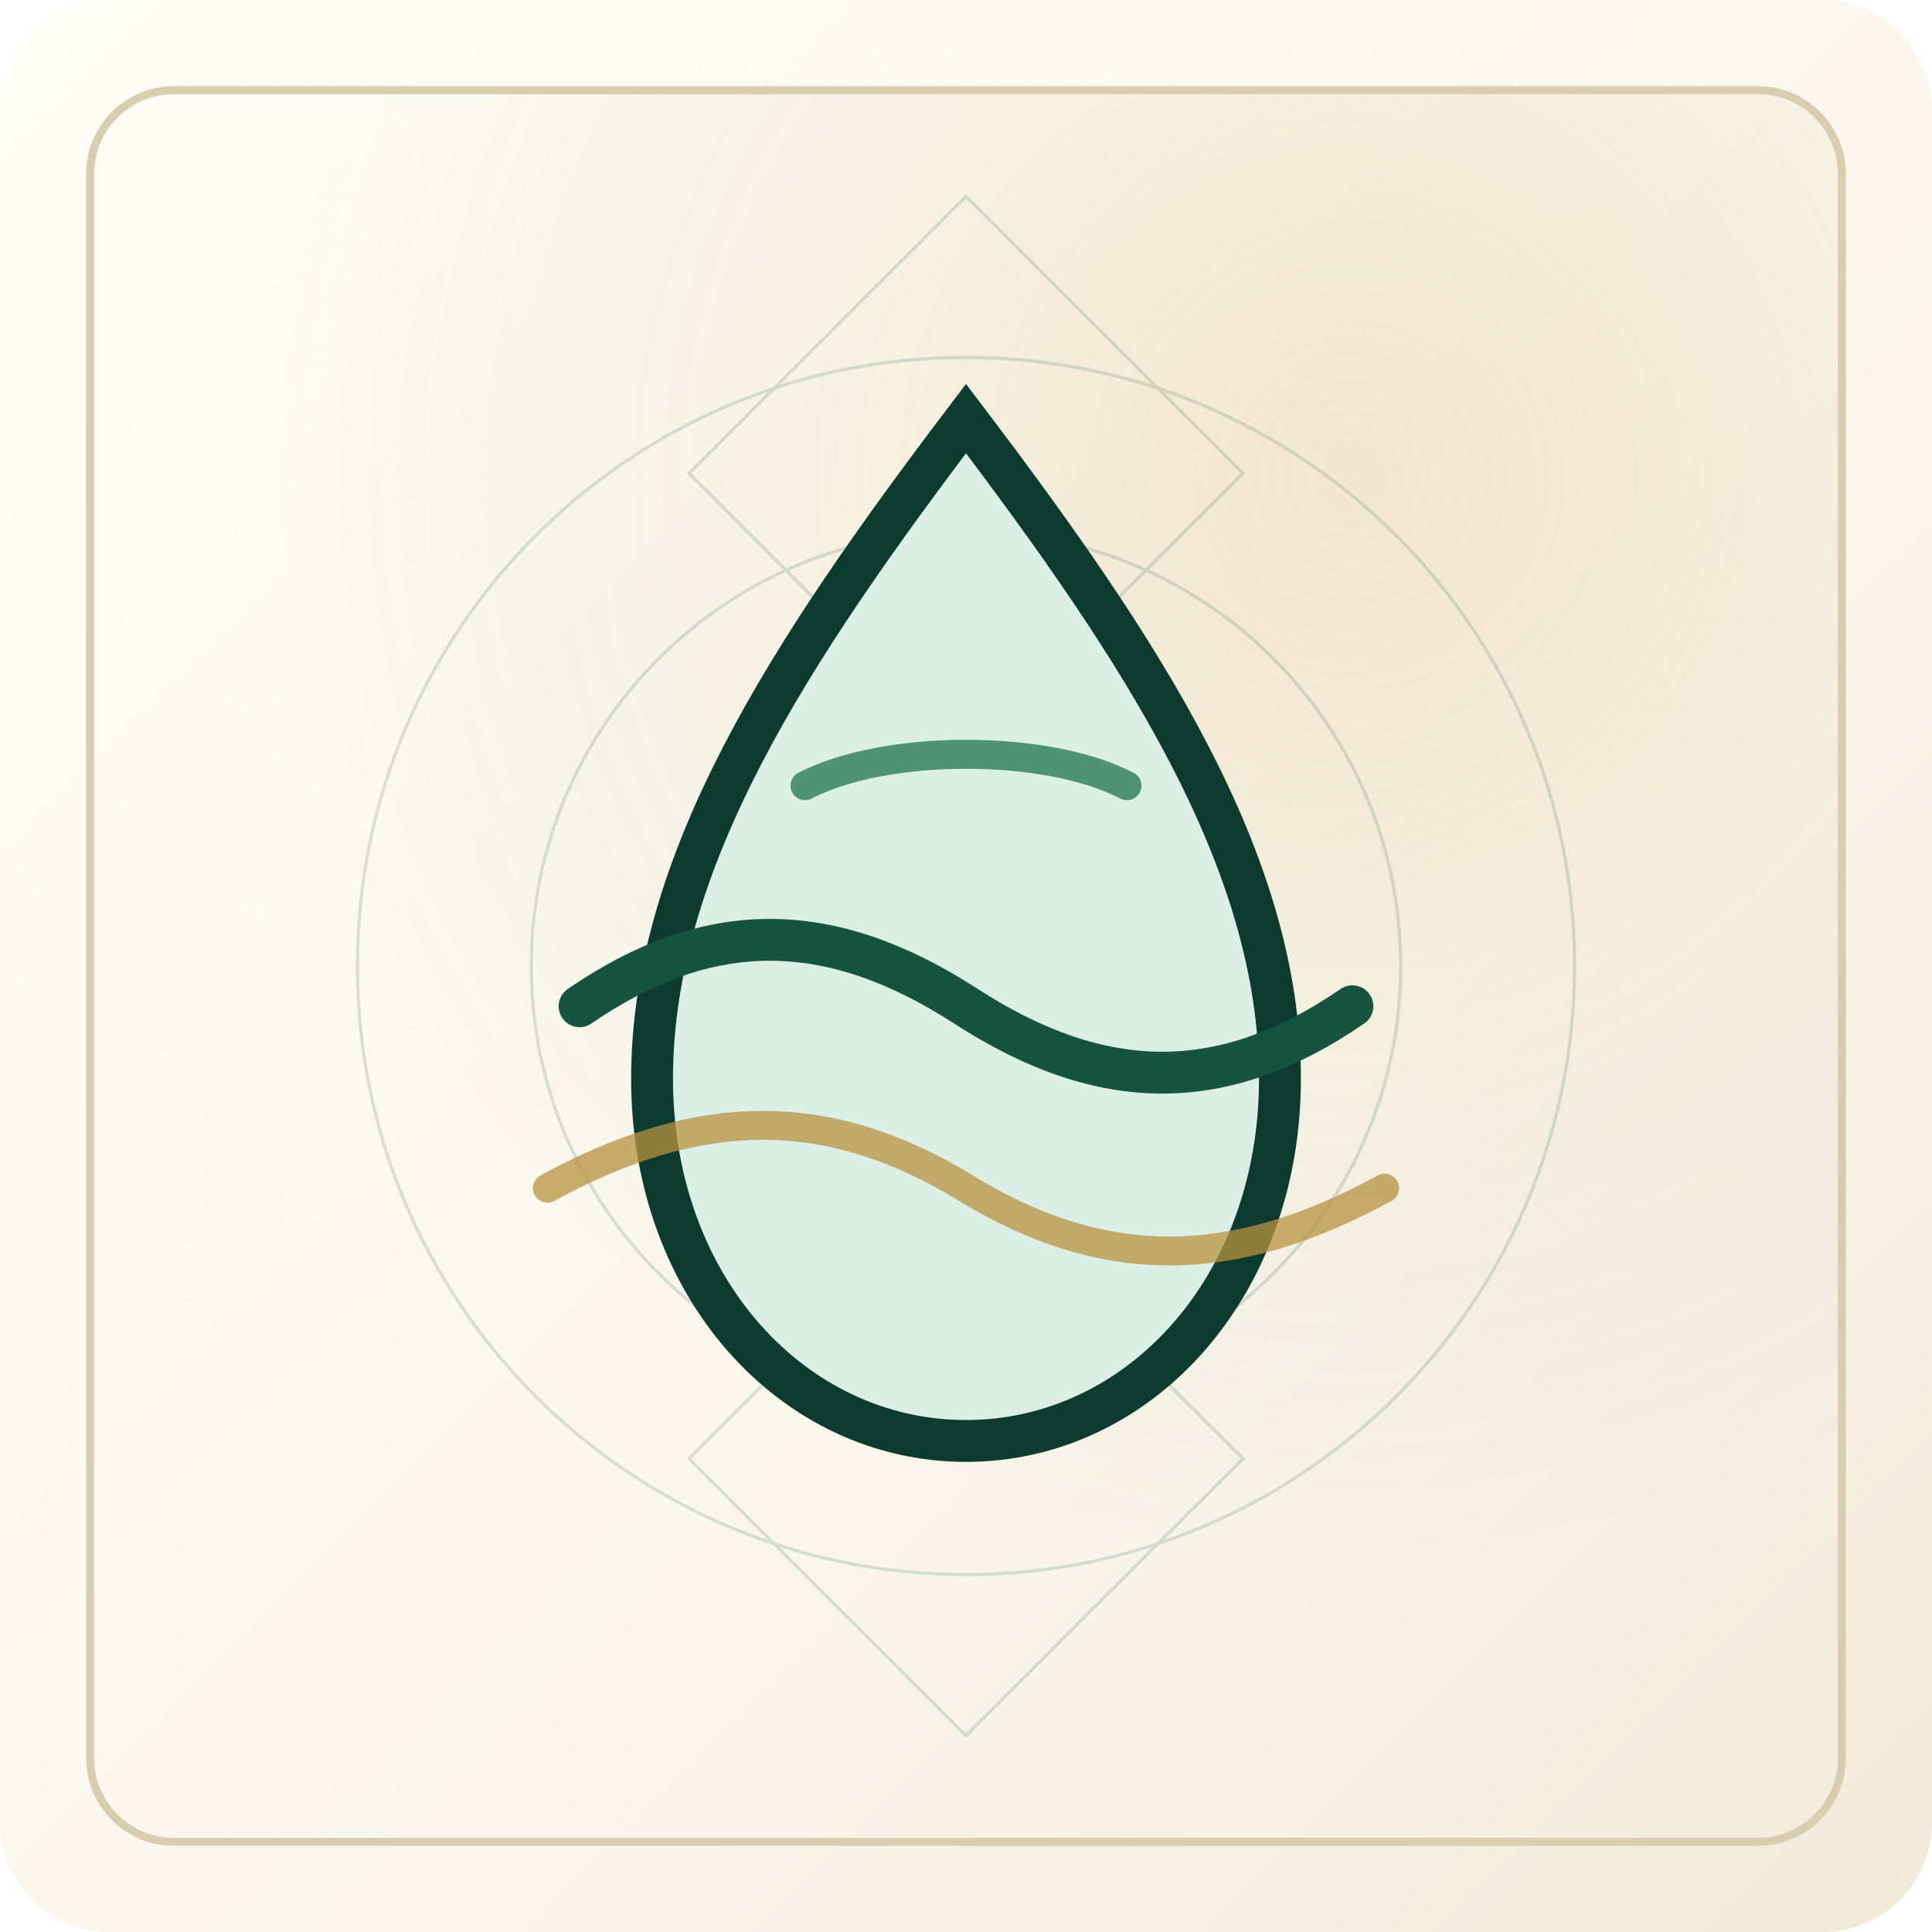
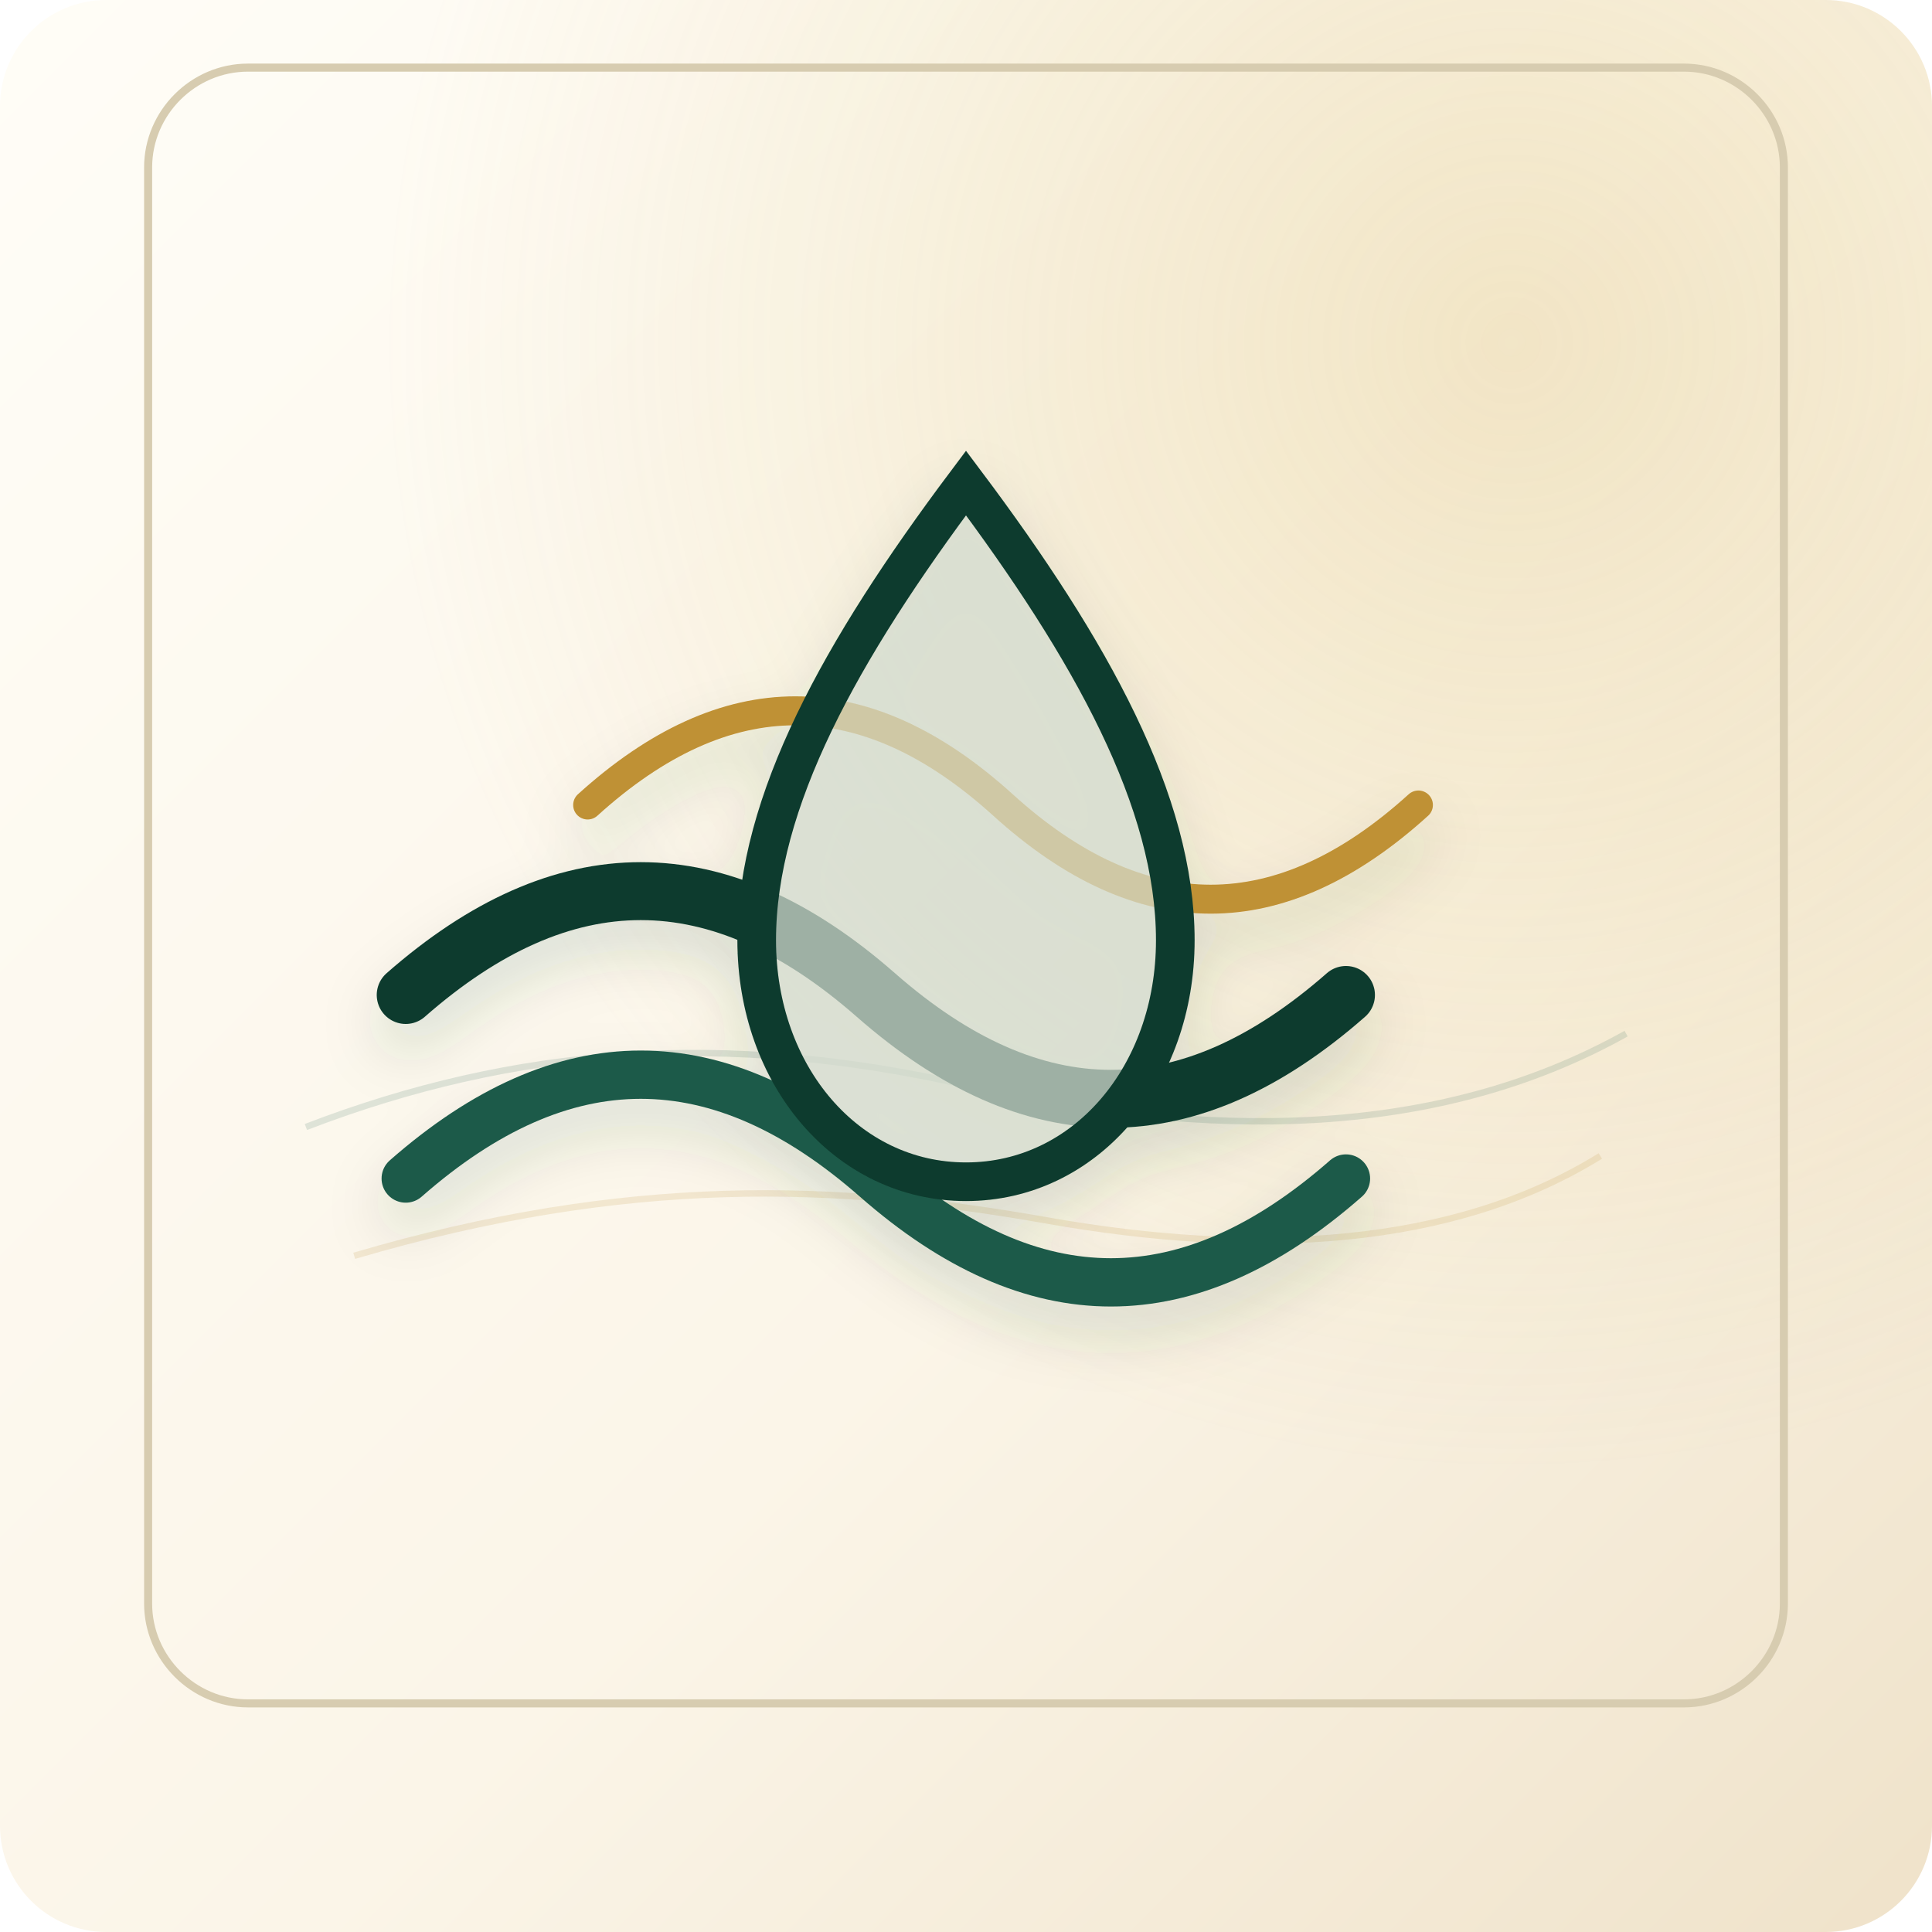
- <svg xmlns="http://www.w3.org/2000/svg" width="1200" height="1200" viewBox="0 0 1200 1200" role="img" aria-labelledby="title desc">
+ <svg xmlns="http://www.w3.org/2000/svg" width="1200" height="1200" viewBox="0 0 1200 1200">
  <defs>
-     <linearGradient id="wash-water" x1="0" x2="1" y1="0" y2="1">
-       <stop offset="0" stop-color="#fffdf6" />
-       <stop offset="0.62" stop-color="#faf6ec" />
-       <stop offset="1" stop-color="#f1e9d8" />
+     <linearGradient id="paper-water" x1="0" y1="0" x2="1" y2="1">
+       <stop offset="0" stop-color="#fffdf7" />
+       <stop offset="0.58" stop-color="#fbf5e8" />
+       <stop offset="1" stop-color="#efe2c9" />
    </linearGradient>
-     <radialGradient id="glow-water" cx="72%" cy="22%" r="62%">
-       <stop offset="0" stop-color="#d3ac5e" stop-opacity="0.22" />
-       <stop offset="0.52" stop-color="#b8923f" stop-opacity="0.07" />
-       <stop offset="1" stop-color="#16543f" stop-opacity="0" />
+     <radialGradient id="warm-water" cx="78%" cy="18%" r="58%">
+       <stop offset="0" stop-color="#d7b967" stop-opacity="0.28" />
+       <stop offset="1" stop-color="#d7b967" stop-opacity="0" />
    </radialGradient>
-     <pattern id="grain-water" width="18" height="18" patternUnits="userSpaceOnUse">
-       <path d="M2 8 H3 M12 4 H13 M8 15 H9" stroke="#d8cdae" stroke-width="1" opacity="0.18" />
-     </pattern>
+     <filter id="soft-water" x="-15%" y="-15%" width="130%" height="130%">
+       <feDropShadow dx="0" dy="18" stdDeviation="18" flood-color="#0d3b2e" flood-opacity="0.14" />
+     </filter>
  </defs>
-   <rect width="1200" height="1200" rx="68" fill="url(#wash-water)" />
-   <rect width="1200" height="1200" rx="68" fill="url(#grain-water)" opacity="0.55" />
-   <rect x="56" y="56" width="1088" height="1088" rx="52" fill="url(#glow-water)" stroke="#d8cdae" stroke-width="5" />
-   <g opacity="0.16" stroke="#16543f" stroke-width="2" fill="none">
-     <path d="M600 122 L772 294 L600 466 L428 294 Z" />
-     <path d="M600 734 L772 906 L600 1078 L428 906 Z" />
-     <circle cx="600" cy="600" r="378" />
-     <circle cx="600" cy="600" r="270" />
-   </g>
-   <g fill="none" stroke-linecap="round">
-     <path d="M600 260 C490 405 405 535 405 670 C405 800 493 895 600 895 C707 895 795 800 795 670 C795 535 710 405 600 260 Z" fill="#dcefe7" stroke="#0d3b2e" stroke-width="26" />
-     <path d="M360 625 C440 570 515 570 600 625 C685 680 760 680 840 625" stroke="#16543f" stroke-width="26" />
-     <path d="M340 738 C435 686 515 686 600 738 C685 790 765 790 860 738" stroke="#b8923f" stroke-width="18" opacity="0.75" />
-     <path d="M500 488 C550 462 650 462 700 488" stroke="#2a7a5c" stroke-width="18" opacity="0.8" />
+   <rect width="1200" height="1200" rx="66" fill="url(#paper-water)" />
+   <rect width="1200" height="1200" rx="66" fill="url(#warm-water)" />
+   <path d="M92 104c0-34 28-62 62-62h892c34 0 62 28 62 62v892c0 34-28 62-62 62H154c-34 0-62-28-62-62z" fill="none" stroke="#d7ccb0" stroke-width="5" />
+   <path d="M190 700C320 650 450 640 600 674s292 34 410-32" fill="none" stroke="#1d5a48" stroke-opacity="0.13" stroke-width="4" />
+   <path d="M220 780C390 730 520 735 650 758s252 17 344-40" fill="none" stroke="#bf9134" stroke-opacity="0.15" stroke-width="4" />
+   <g filter="url(#soft-water)">
+     <path d="M252 618c98-86 194-86 292 0s194 86 292 0" fill="none" stroke="#0d3b2e" stroke-width="36" stroke-linecap="round" />
+     <path d="M252 732c98-86 194-86 292 0s194 86 292 0" fill="none" stroke="#1d5a48" stroke-width="30" stroke-linecap="round" />
+     <path d="M365 500c86-78 172-78 258 0s172 78 258 0" fill="none" stroke="#bf9134" stroke-width="18" stroke-linecap="round" />
+     <path d="M600 300c78 104 130 198 130 284 0 84-56 150-130 150s-130-66-130-150c0-86 52-180 130-284z" fill="#d6ded2" fill-opacity="0.72" stroke="#0d3b2e" stroke-width="24" />
  </g>
</svg>
